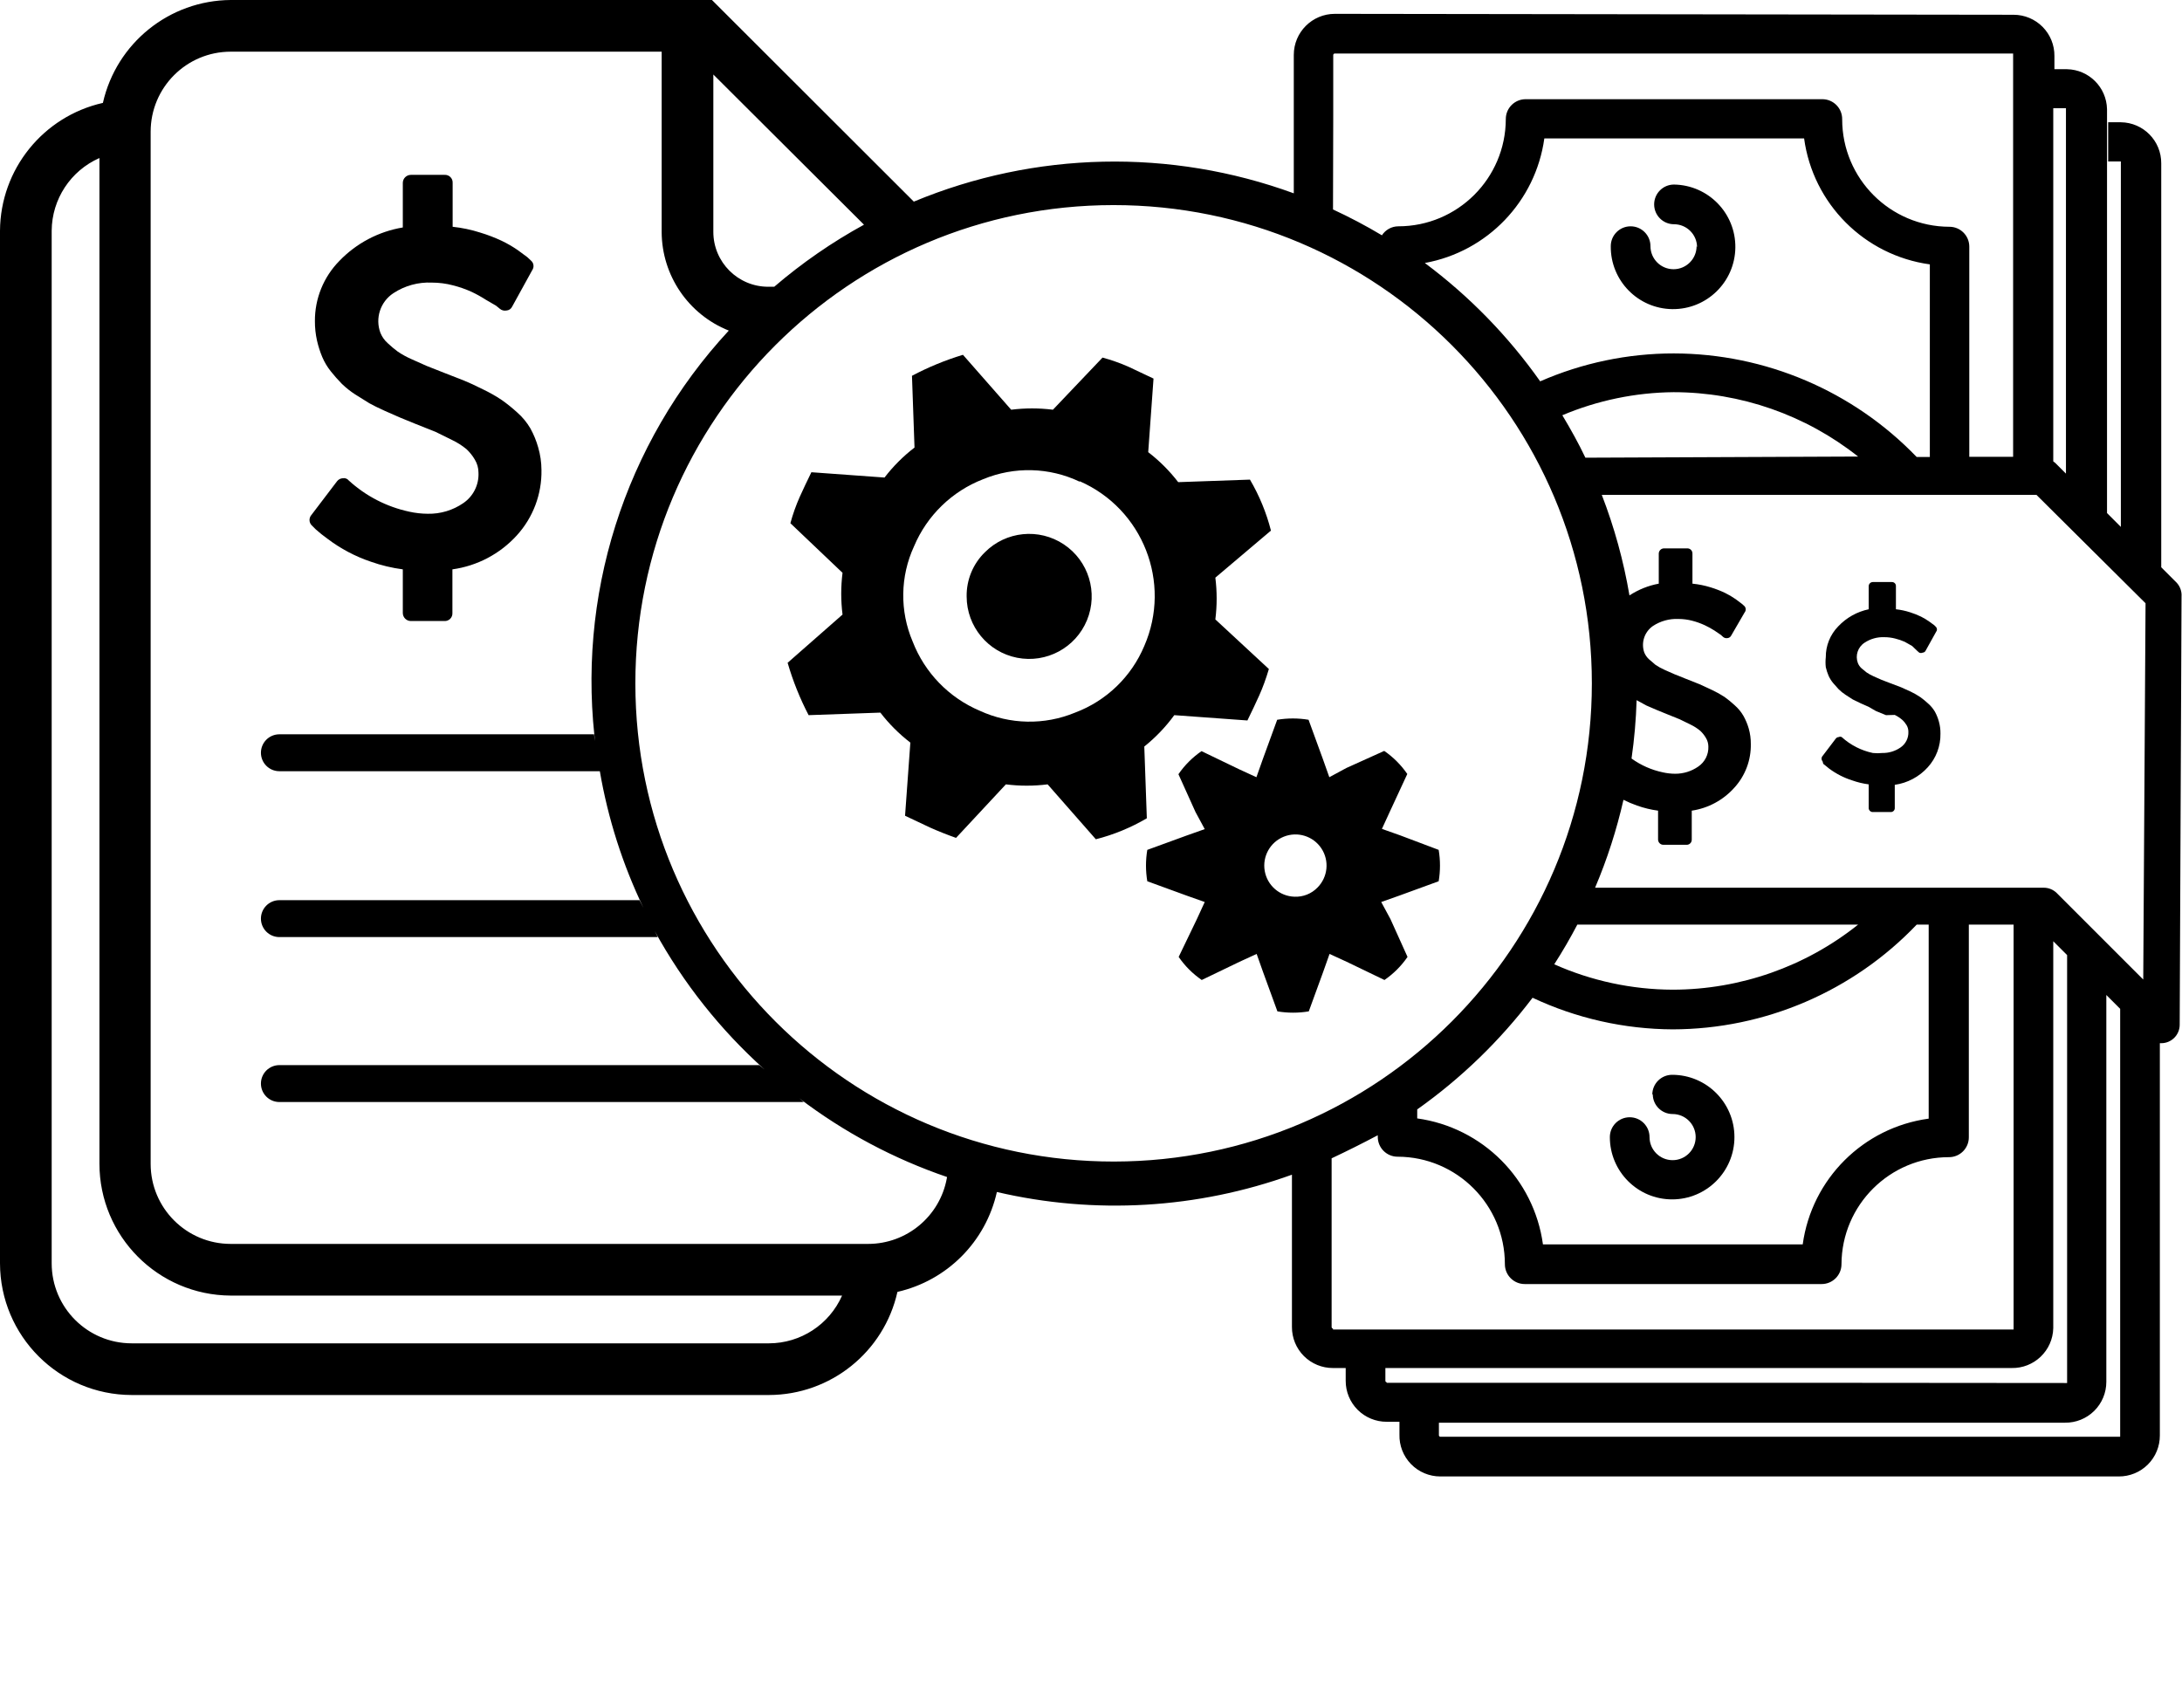
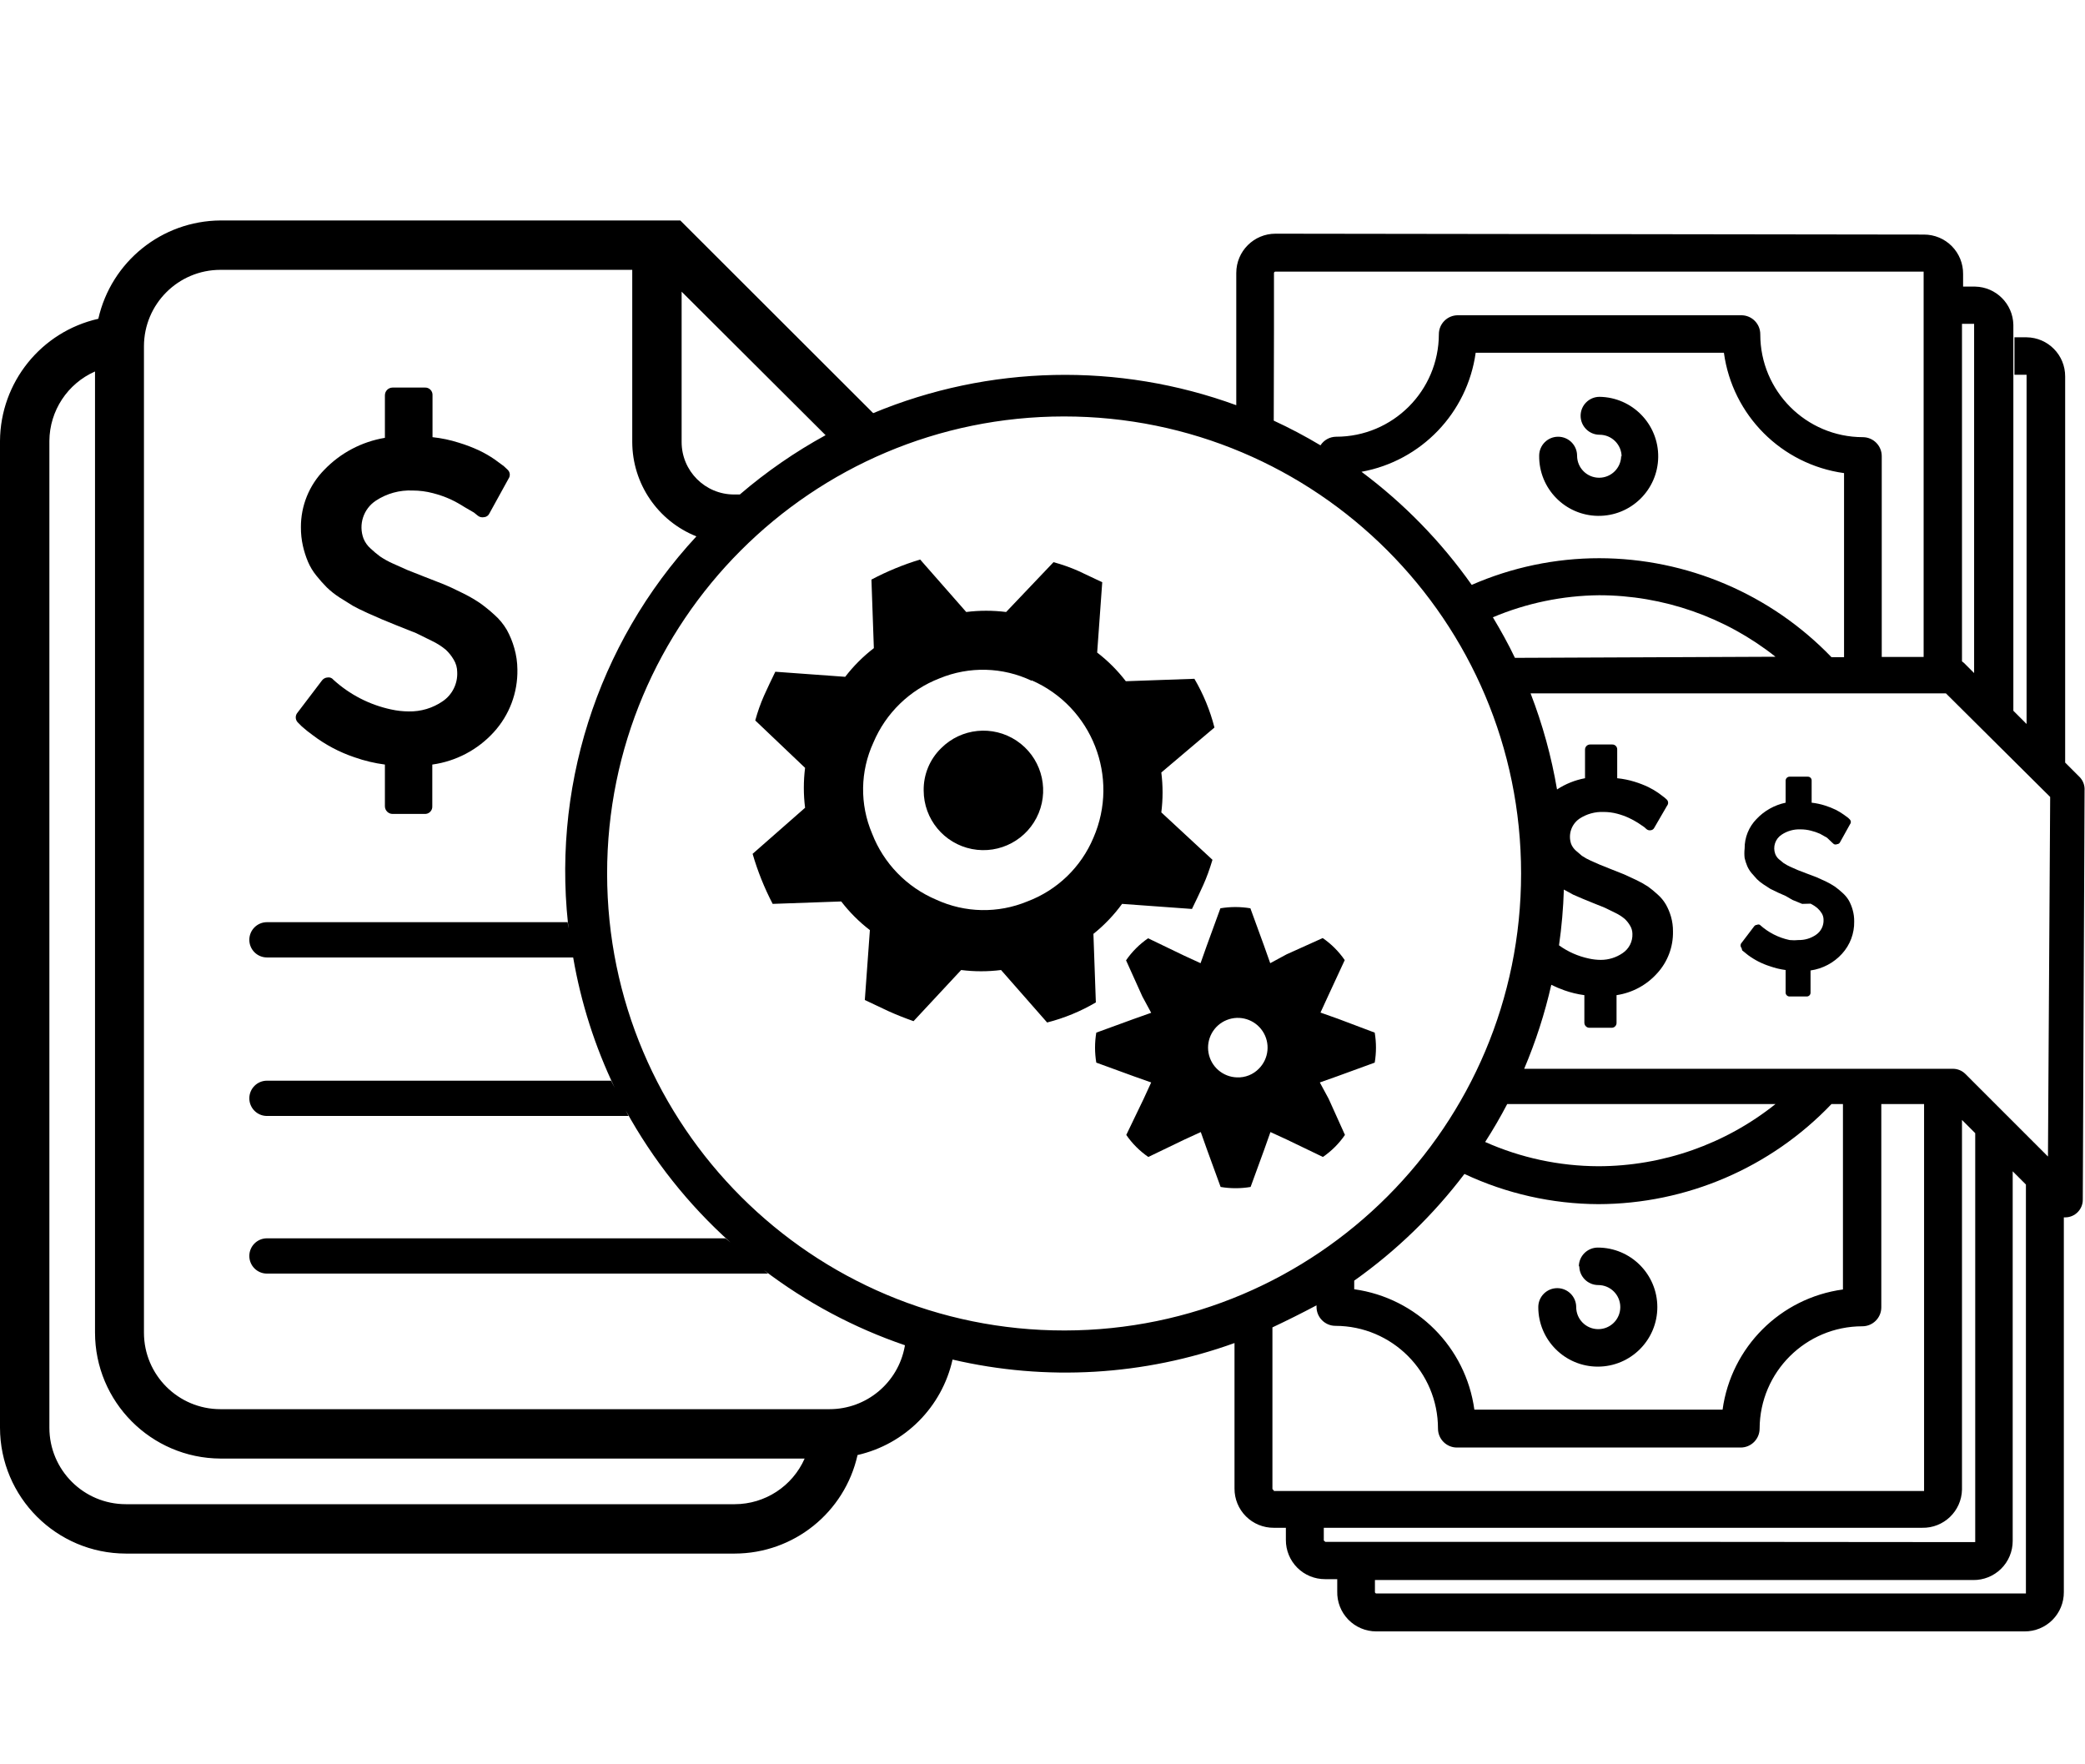
- <svg xmlns="http://www.w3.org/2000/svg" preserveAspectRatio="xMidYMid" height="64" viewBox="0 0 94.58 74">
+ <svg xmlns="http://www.w3.org/2000/svg" preserveAspectRatio="xMidYMid" height="92" viewBox="0 -10 94.58 80">
  <g id="Layer_2" data-name="Layer 2">
    <g id="Layer_1-2" data-name="Layer 1">
      <path d="M23.47,20.37a4.1,4.1,0,0,1-1.07,2.84,4.63,4.63,0,0,1-2.79,1.47v1.89a.33.33,0,0,1-.35.35H17.81a.35.35,0,0,1-.35-.35V24.68a6.8,6.8,0,0,1-1.38-.33,6.62,6.62,0,0,1-1.89-1,6.16,6.16,0,0,1-.5-.4l-.19-.19a.33.33,0,0,1,0-.44l1.11-1.46a.34.34,0,0,1,.25-.13.27.27,0,0,1,.26.1l0,0a5.63,5.63,0,0,0,2.62,1.35,3.77,3.77,0,0,0,.8.09,2.62,2.62,0,0,0,1.54-.46,1.51,1.51,0,0,0,.66-1.32,1.09,1.09,0,0,0-.16-.57,2,2,0,0,0-.36-.45,3,3,0,0,0-.63-.4l-.71-.35L18,18.37l-.66-.27-.66-.29q-.42-.19-.67-.33l-.61-.38a3.8,3.8,0,0,1-.58-.46,6.71,6.71,0,0,1-.47-.53,2.64,2.64,0,0,1-.38-.63,4.32,4.32,0,0,1-.23-.72,3.75,3.75,0,0,1-.09-.84,3.69,3.69,0,0,1,1.06-2.61,4.94,4.94,0,0,1,2.75-1.45V7.93a.35.35,0,0,1,.35-.35h1.46a.33.33,0,0,1,.35.35v1.9a6,6,0,0,1,1.19.25,6.91,6.91,0,0,1,.94.36,5.2,5.2,0,0,1,.69.4l.42.31.16.15a.31.31,0,0,1,.05.41l-.87,1.58a.29.29,0,0,1-.25.17.34.34,0,0,1-.29-.08l-.16-.13L21.07,13a5.57,5.57,0,0,0-.63-.35,4.82,4.82,0,0,0-.8-.28,3.6,3.6,0,0,0-.92-.12,2.8,2.8,0,0,0-1.67.46,1.45,1.45,0,0,0-.56,1.72,1.21,1.21,0,0,0,.32.45,4.75,4.75,0,0,0,.43.36,3.8,3.8,0,0,0,.6.33l.65.29.76.3.87.34q.3.12.82.38a6.52,6.52,0,0,1,.81.46,6.88,6.88,0,0,1,.67.54,2.8,2.8,0,0,1,.57.69,3.9,3.9,0,0,1,.34.83A3.56,3.56,0,0,1,23.47,20.37Z" />
      <path d="M71.64,47.43a.86.86,0,0,0,.86.86,1,1,0,1,1-1,1,.86.86,0,1,0-1.72,0,2.7,2.7,0,1,0,2.7-2.7.86.86,0,0,0-.86.86" />
      <path d="M73.54,10.67a1,1,0,1,1-2,0,.86.86,0,0,0-1.72,0A2.7,2.7,0,1,0,72.56,8a.86.86,0,0,0,0,1.72,1,1,0,0,1,1,1" />
      <path d="M84.11,31.8a2.11,2.11,0,0,1-.55,1.46,2.38,2.38,0,0,1-1.43.76v1a.17.17,0,0,1-.18.18H81.2A.18.18,0,0,1,81,35V34a3.49,3.49,0,0,1-.71-.17,3.4,3.4,0,0,1-1-.51l-.26-.21L79,33a.17.17,0,0,1,0-.23l.57-.75a.17.17,0,0,1,.13-.07.14.14,0,0,1,.13,0h0a2.89,2.89,0,0,0,1.35.69,1.93,1.93,0,0,0,.41,0,1.34,1.34,0,0,0,.79-.24.78.78,0,0,0,.34-.68.56.56,0,0,0-.08-.29,1,1,0,0,0-.19-.23,1.52,1.52,0,0,0-.32-.21L81.75,31l-.44-.18L81,30.64l-.34-.15-.35-.17-.31-.2a2,2,0,0,1-.3-.24l-.24-.27a1.36,1.36,0,0,1-.2-.32,2.22,2.22,0,0,1-.12-.37,1.92,1.92,0,0,1,0-.43,1.89,1.89,0,0,1,.54-1.34A2.53,2.53,0,0,1,81,26.41v-1a.18.18,0,0,1,.18-.18H82a.17.17,0,0,1,.18.18v1a3.08,3.08,0,0,1,.61.13,3.55,3.55,0,0,1,.48.19,2.67,2.67,0,0,1,.35.21l.22.16.08.08a.16.16,0,0,1,0,.21l-.45.81a.15.15,0,0,1-.13.09.18.18,0,0,1-.15,0l-.08-.07L82.88,28l-.32-.18a2.47,2.47,0,0,0-.41-.14,1.85,1.85,0,0,0-.47-.06,1.44,1.44,0,0,0-.86.24.74.74,0,0,0-.29.88.62.62,0,0,0,.16.23l.22.18a2,2,0,0,0,.31.17l.34.15.39.15.45.17.42.19a3.35,3.35,0,0,1,.42.24,3.53,3.53,0,0,1,.34.28,1.44,1.44,0,0,1,.29.35,2,2,0,0,1,.17.42A1.83,1.83,0,0,1,84.11,31.8Z" />
      <path d="M56.11,38.87a1.35,1.35,0,1,1,1-.4A1.31,1.31,0,0,1,56.11,38.87Zm4.58-2.66-.79-.28.34-.74L61,33.55a3.89,3.89,0,0,0-1-1l-1.64.74-.74.4-.28-.79-.62-1.7a4.1,4.1,0,0,0-1.36,0l-.62,1.7-.28.79-.74-.34-1.64-.79a3.89,3.89,0,0,0-1,1l.74,1.64.4.74-.79.28-1.7.62a4.1,4.1,0,0,0,0,1.36l1.7.62.79.28-.34.74-.79,1.64a3.89,3.89,0,0,0,1,1l1.64-.79.74-.34.28.79.62,1.7a4.1,4.1,0,0,0,1.36,0l.62-1.7.28-.79.74.34,1.64.79a3.89,3.89,0,0,0,1-1l-.74-1.64-.4-.74.79-.28,1.7-.62a4.1,4.1,0,0,0,0-1.36ZM41.9,25.86a2.71,2.71,0,1,0,.79-1.92A2.62,2.62,0,0,0,41.9,25.86Zm4.9-5A5.43,5.43,0,0,1,49.6,28a5.26,5.26,0,0,1-3,2.89,5.16,5.16,0,0,1-4.13-.08,5.36,5.36,0,0,1-2.91-3,5.09,5.09,0,0,1,.06-4.13,5.35,5.35,0,0,1,3-2.91A5.15,5.15,0,0,1,46.8,20.88ZM35.05,31l3.11-.11a7.09,7.09,0,0,0,1.3,1.3l-.23,3.17,1.08.51q.51.23,1.13.45L43.6,34a7.27,7.27,0,0,0,1.81,0l2.09,2.38a8.52,8.52,0,0,0,2.21-.91l-.11-3.11A7.09,7.09,0,0,0,50.9,31l3.17.23q.28-.57.51-1.08T55,29l-2.32-2.15a7.27,7.27,0,0,0,0-1.81L55.09,23a8.52,8.52,0,0,0-.91-2.21l-3.11.11a7.09,7.09,0,0,0-1.3-1.3L50,16.41l-1.08-.51a7.92,7.92,0,0,0-1.13-.4l-2.15,2.26a7.27,7.27,0,0,0-1.81,0l-2.09-2.38a12.35,12.35,0,0,0-2.21.91l.11,3.11a7.09,7.09,0,0,0-1.3,1.3l-3.17-.23q-.28.57-.51,1.08a7.92,7.92,0,0,0-.4,1.13l2.26,2.15a7.27,7.27,0,0,0,0,1.81l-2.38,2.09A12.35,12.35,0,0,0,35.05,31Z" />
      <path d="M94.35,25.26l-.67-.67,0-17.51A1.77,1.77,0,0,0,91.93,5.3h-.55V7h.55s0,0,0,.06l0,15.78-.6-.6,0-17.51A1.77,1.77,0,0,0,89.6,3h-.55V2.43A1.77,1.77,0,0,0,87.28.64L57.86.6a1.78,1.78,0,0,0-1.78,1.78v6h0a22.64,22.64,0,0,0-16.47.36h0L31.51.65,30.86,0H10A5.72,5.72,0,0,0,4.46,4.46,5.72,5.72,0,0,0,0,10V54.76a5.72,5.72,0,0,0,5.71,5.71H33.33A5.72,5.72,0,0,0,38.9,56a5.72,5.72,0,0,0,4.31-4.33A22.58,22.58,0,0,0,56,50.92v6.6a1.77,1.77,0,0,0,1.78,1.78h.55v.55a1.77,1.77,0,0,0,1.78,1.78h.55v.55A1.77,1.77,0,0,0,62.43,64h8.74l20.67,0a1.77,1.77,0,0,0,1.78-1.78v-17h.06a.8.8,0,0,0,.8-.8l.08-18.56A.8.8,0,0,0,94.35,25.26ZM89,4.69h.55s0,0,0,.06l0,15.78-.46-.46A.79.79,0,0,0,89,20ZM57.79,5V2.38a.07.07,0,0,1,.06-.06l29.41,0s0,0,0,.06l0,17.42H85.36V10.69a.86.86,0,0,0-.86-.86,4.66,4.66,0,0,1-4.65-4.66A.86.86,0,0,0,79,4.3l-12.87,0a.86.86,0,0,0-.86.86,4.66,4.66,0,0,1-4.66,4.65.85.85,0,0,0-.71.39,22.62,22.62,0,0,0-2.12-1.12ZM71.36,30.58l.44.19.44.18.57.23.47.23a2,2,0,0,1,.42.27,1.34,1.34,0,0,1,.24.3.73.73,0,0,1,.11.38,1,1,0,0,1-.44.87,1.74,1.74,0,0,1-1,.31,2.5,2.5,0,0,1-.53-.06,3.57,3.57,0,0,1-1.36-.6,22.66,22.66,0,0,0,.22-2.53ZM68.72,19.84c-.3-.63-.64-1.24-1-1.84h0a12.72,12.72,0,0,1,4.82-1,12.9,12.9,0,0,1,8,2.79Zm3.83-4.52a14.45,14.45,0,0,0-5.79,1.21h0a22.84,22.84,0,0,0-5-5.13A6.38,6.38,0,0,0,66.94,6L78.2,6a6.38,6.38,0,0,0,5.45,5.46v8.35h-.57A14.65,14.65,0,0,0,72.55,15.32ZM30.92,3.23l6.53,6.51h0a22.75,22.75,0,0,0-3.89,2.69H33.3a2.38,2.38,0,0,1-2.38-2.38Zm2.4,55H5.71a3.47,3.47,0,0,1-3.47-3.47V10A3.47,3.47,0,0,1,4.31,6.85V50.44A5.72,5.72,0,0,0,10,56.16H36.5A3.47,3.47,0,0,1,33.33,58.23Zm7.72-7.15a3.47,3.47,0,0,1-3.41,2.84H10a3.47,3.47,0,0,1-3.47-3.47V5.71A3.47,3.47,0,0,1,10,2.24H28.68v7.81a4.62,4.62,0,0,0,2.91,4.28,22.33,22.33,0,0,0-5.75,18.17c0-.22-.07-.44-.09-.67H12.11a.8.8,0,0,0,0,1.6H26a22.42,22.42,0,0,0,1.89,5.92c-.05-.11-.12-.22-.17-.33H12.11a.8.8,0,0,0,0,1.6h16.4l-.13-.26a22.77,22.77,0,0,0,4.76,6l-.23-.19H12.11a.8.8,0,0,0,0,1.6H34.84l-.19-.16a22.63,22.63,0,0,0,6.4,3.41Zm7.25-.73A20.73,20.73,0,1,1,69,29.62,20.73,20.73,0,0,1,48.3,50.35Zm24.21-5.73a14.66,14.66,0,0,0,10.58-4.54h.52v8.41a6.38,6.38,0,0,0-5.46,5.45l-11.26,0a6.39,6.39,0,0,0-5.45-5.46v-.39a22.84,22.84,0,0,0,5-4.84h0A14.45,14.45,0,0,0,72.51,44.62Zm0-1.72a12.73,12.73,0,0,1-5.13-1.1h0q.54-.84,1-1.72H80.54A12.9,12.9,0,0,1,72.51,42.9ZM57.78,57.59a.07.07,0,0,1-.06-.06V50.21q1-.47,2-1v.07a.86.86,0,0,0,.86.86,4.66,4.66,0,0,1,4.65,4.66.86.86,0,0,0,.86.86l12.87,0a.86.86,0,0,0,.86-.86,4.66,4.66,0,0,1,4.66-4.64.86.86,0,0,0,.86-.86V40.08h1.94l0,17.49s0,.06,0,.06l-11.55,0H57.78Zm2.33,2.33a.07.07,0,0,1-.06-.06V59.3h6.47l20.67,0A1.77,1.77,0,0,0,89,57.57V40.8l.6.6,0,18.49s0,.06,0,.06L78,59.94H60.11ZM91.9,62.22s0,.06,0,.06l-11.55,0H62.43a.07.07,0,0,1-.06-.06v-.55h6.47l20.67,0A1.77,1.77,0,0,0,91.3,59.9V43.13l.6.6Zm1-19.76-3.75-3.75a.8.8,0,0,0-.57-.23H69.14a22.49,22.49,0,0,0,1.23-3.81,5.17,5.17,0,0,0,.59.25,4.52,4.52,0,0,0,.91.22v1.25a.23.23,0,0,0,.23.23h1a.22.22,0,0,0,.23-.23V35.14a3.08,3.08,0,0,0,1.85-1,2.73,2.73,0,0,0,.71-1.89,2.37,2.37,0,0,0-.09-.67,2.59,2.59,0,0,0-.23-.55,1.86,1.86,0,0,0-.38-.46,4.56,4.56,0,0,0-.44-.36,4.33,4.33,0,0,0-.54-.3l-.54-.25-.58-.23-.5-.2-.43-.19a2.53,2.53,0,0,1-.4-.22l-.28-.24a.81.81,0,0,1-.21-.3,1,1,0,0,1,.37-1.14,1.86,1.86,0,0,1,1.11-.31,2.39,2.39,0,0,1,.61.08,3.2,3.2,0,0,1,.53.19,3.7,3.7,0,0,1,.42.23l.28.19.1.09a.23.23,0,0,0,.19.05.2.2,0,0,0,.16-.11l.58-1a.21.21,0,0,0,0-.27l-.11-.1-.28-.21a3.45,3.45,0,0,0-.46-.27,4.6,4.6,0,0,0-.62-.24,4,4,0,0,0-.79-.16V24a.22.22,0,0,0-.23-.23h-1a.23.23,0,0,0-.23.23V25.3a3.48,3.48,0,0,0-1.27.51,22.59,22.59,0,0,0-1.2-4.36H88.27L93,26.15Z" />
    </g>
  </g>
</svg>
